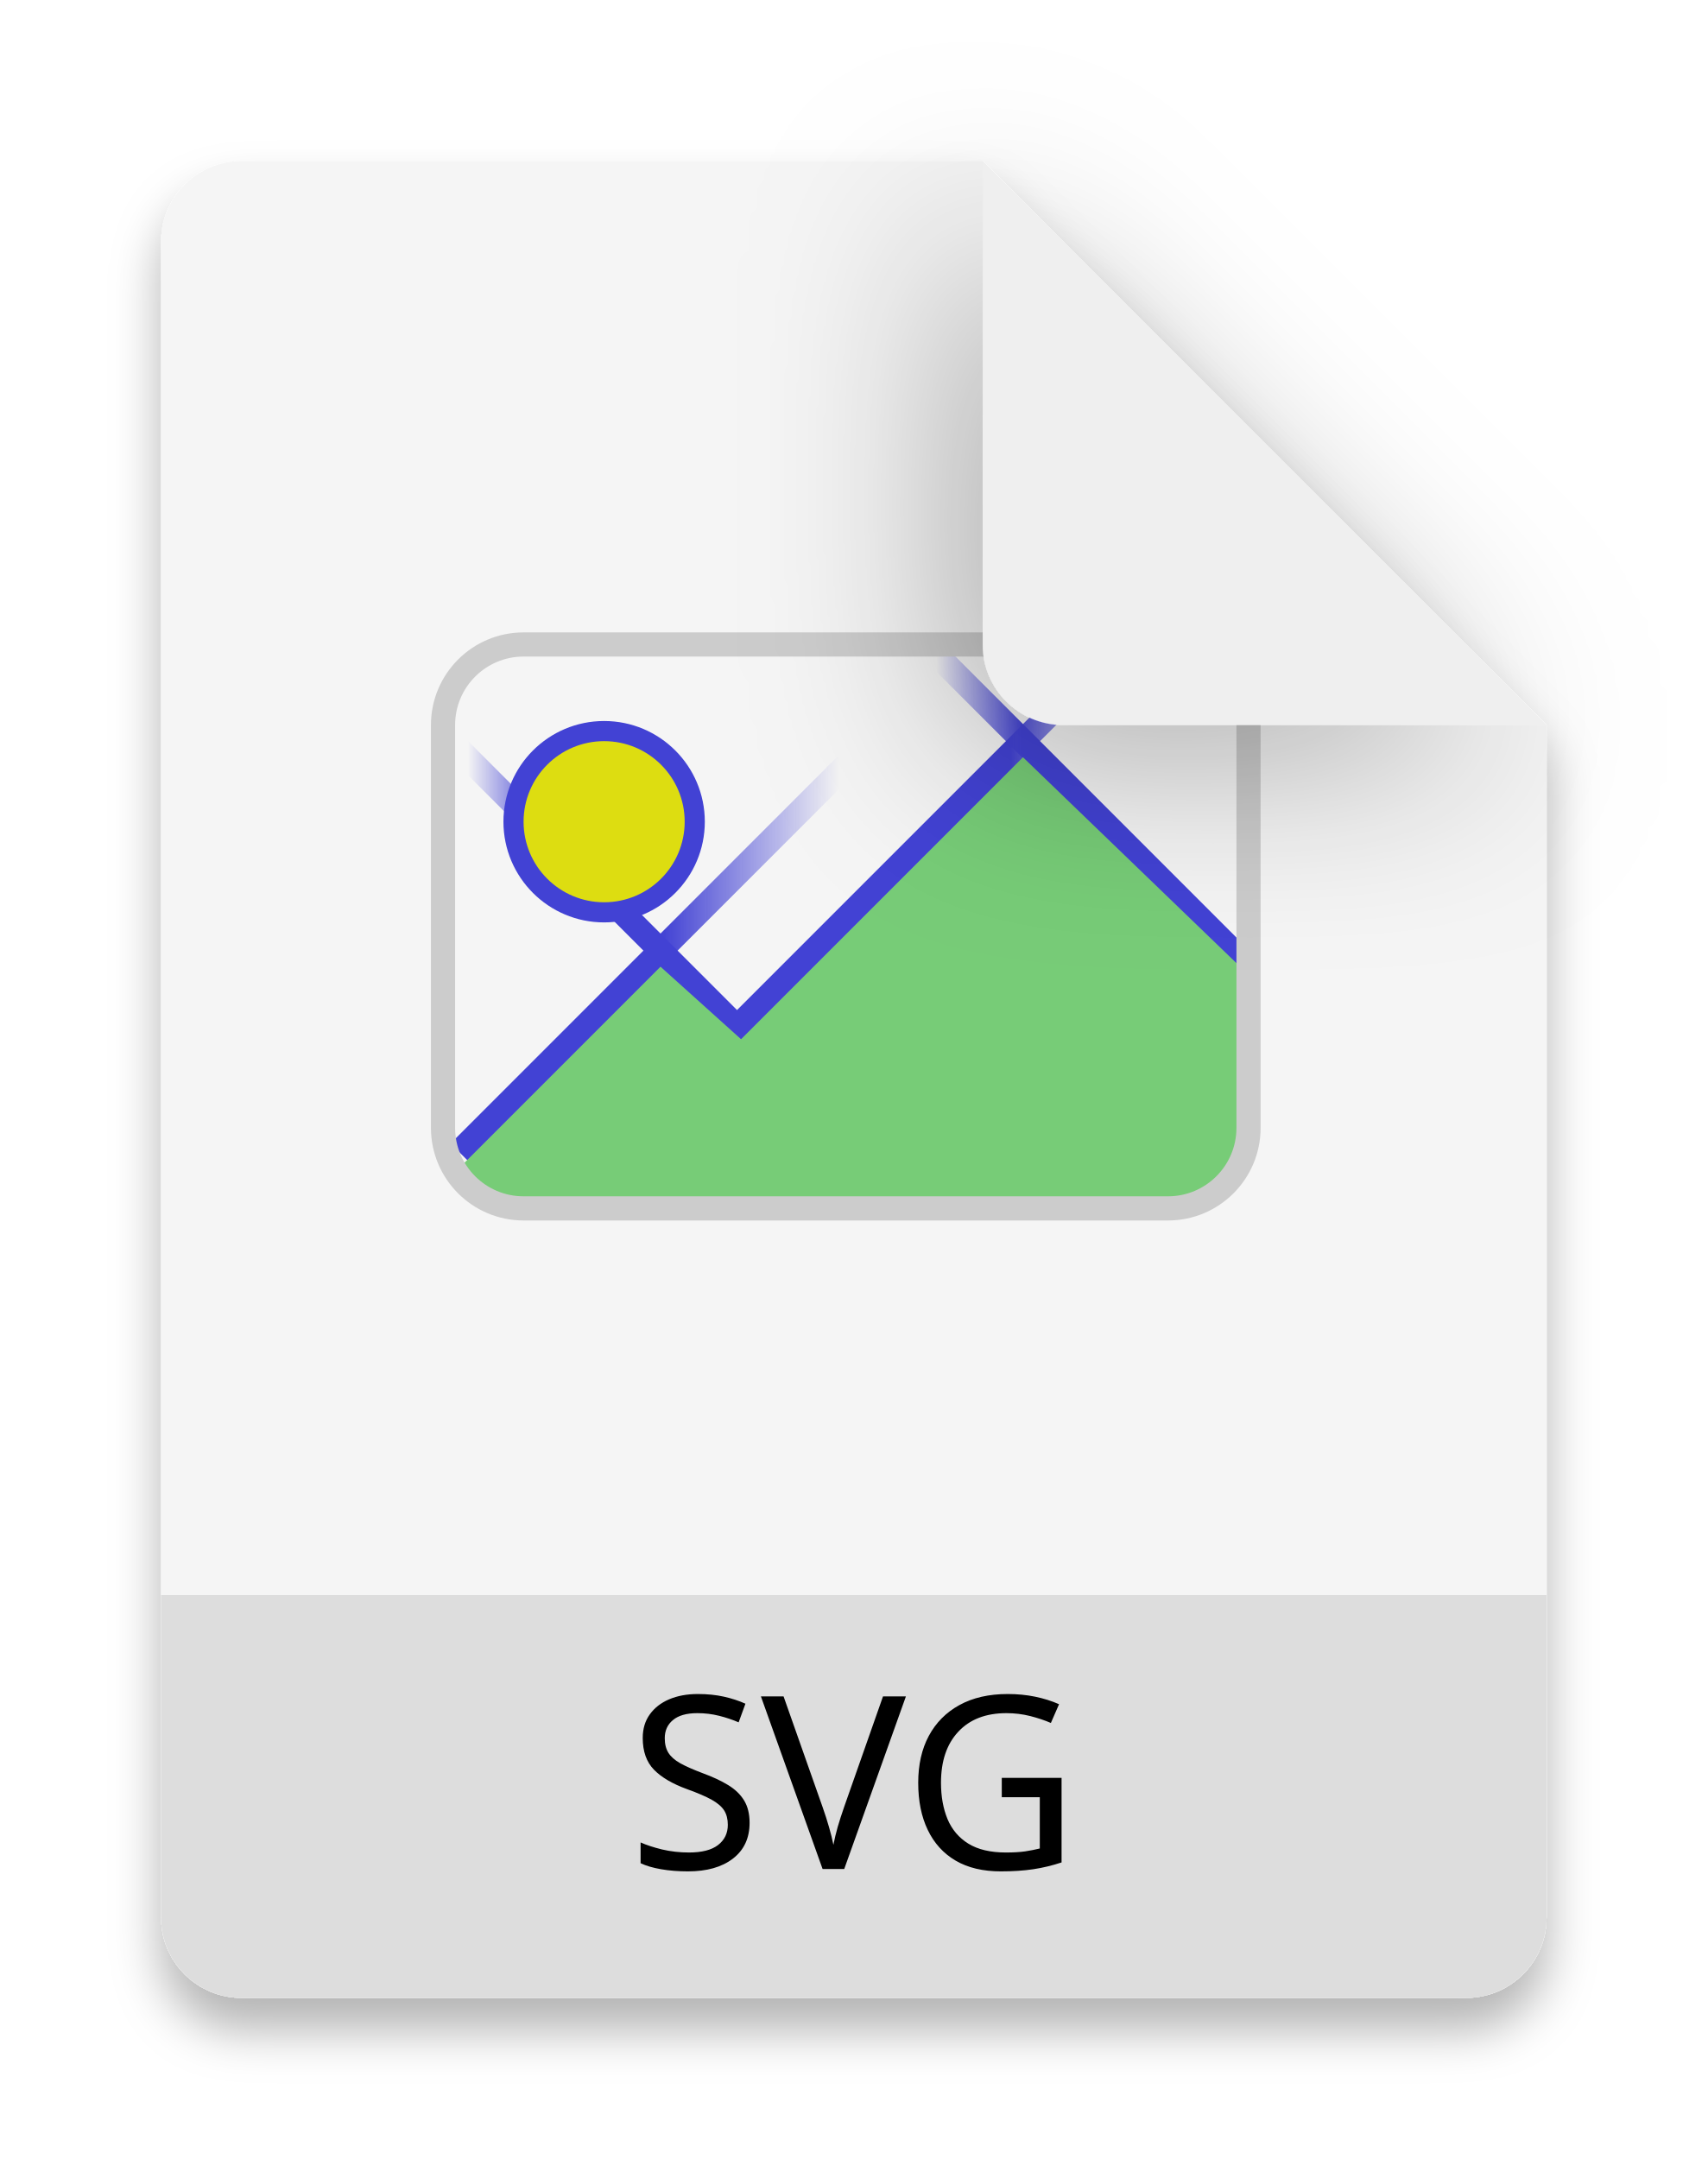
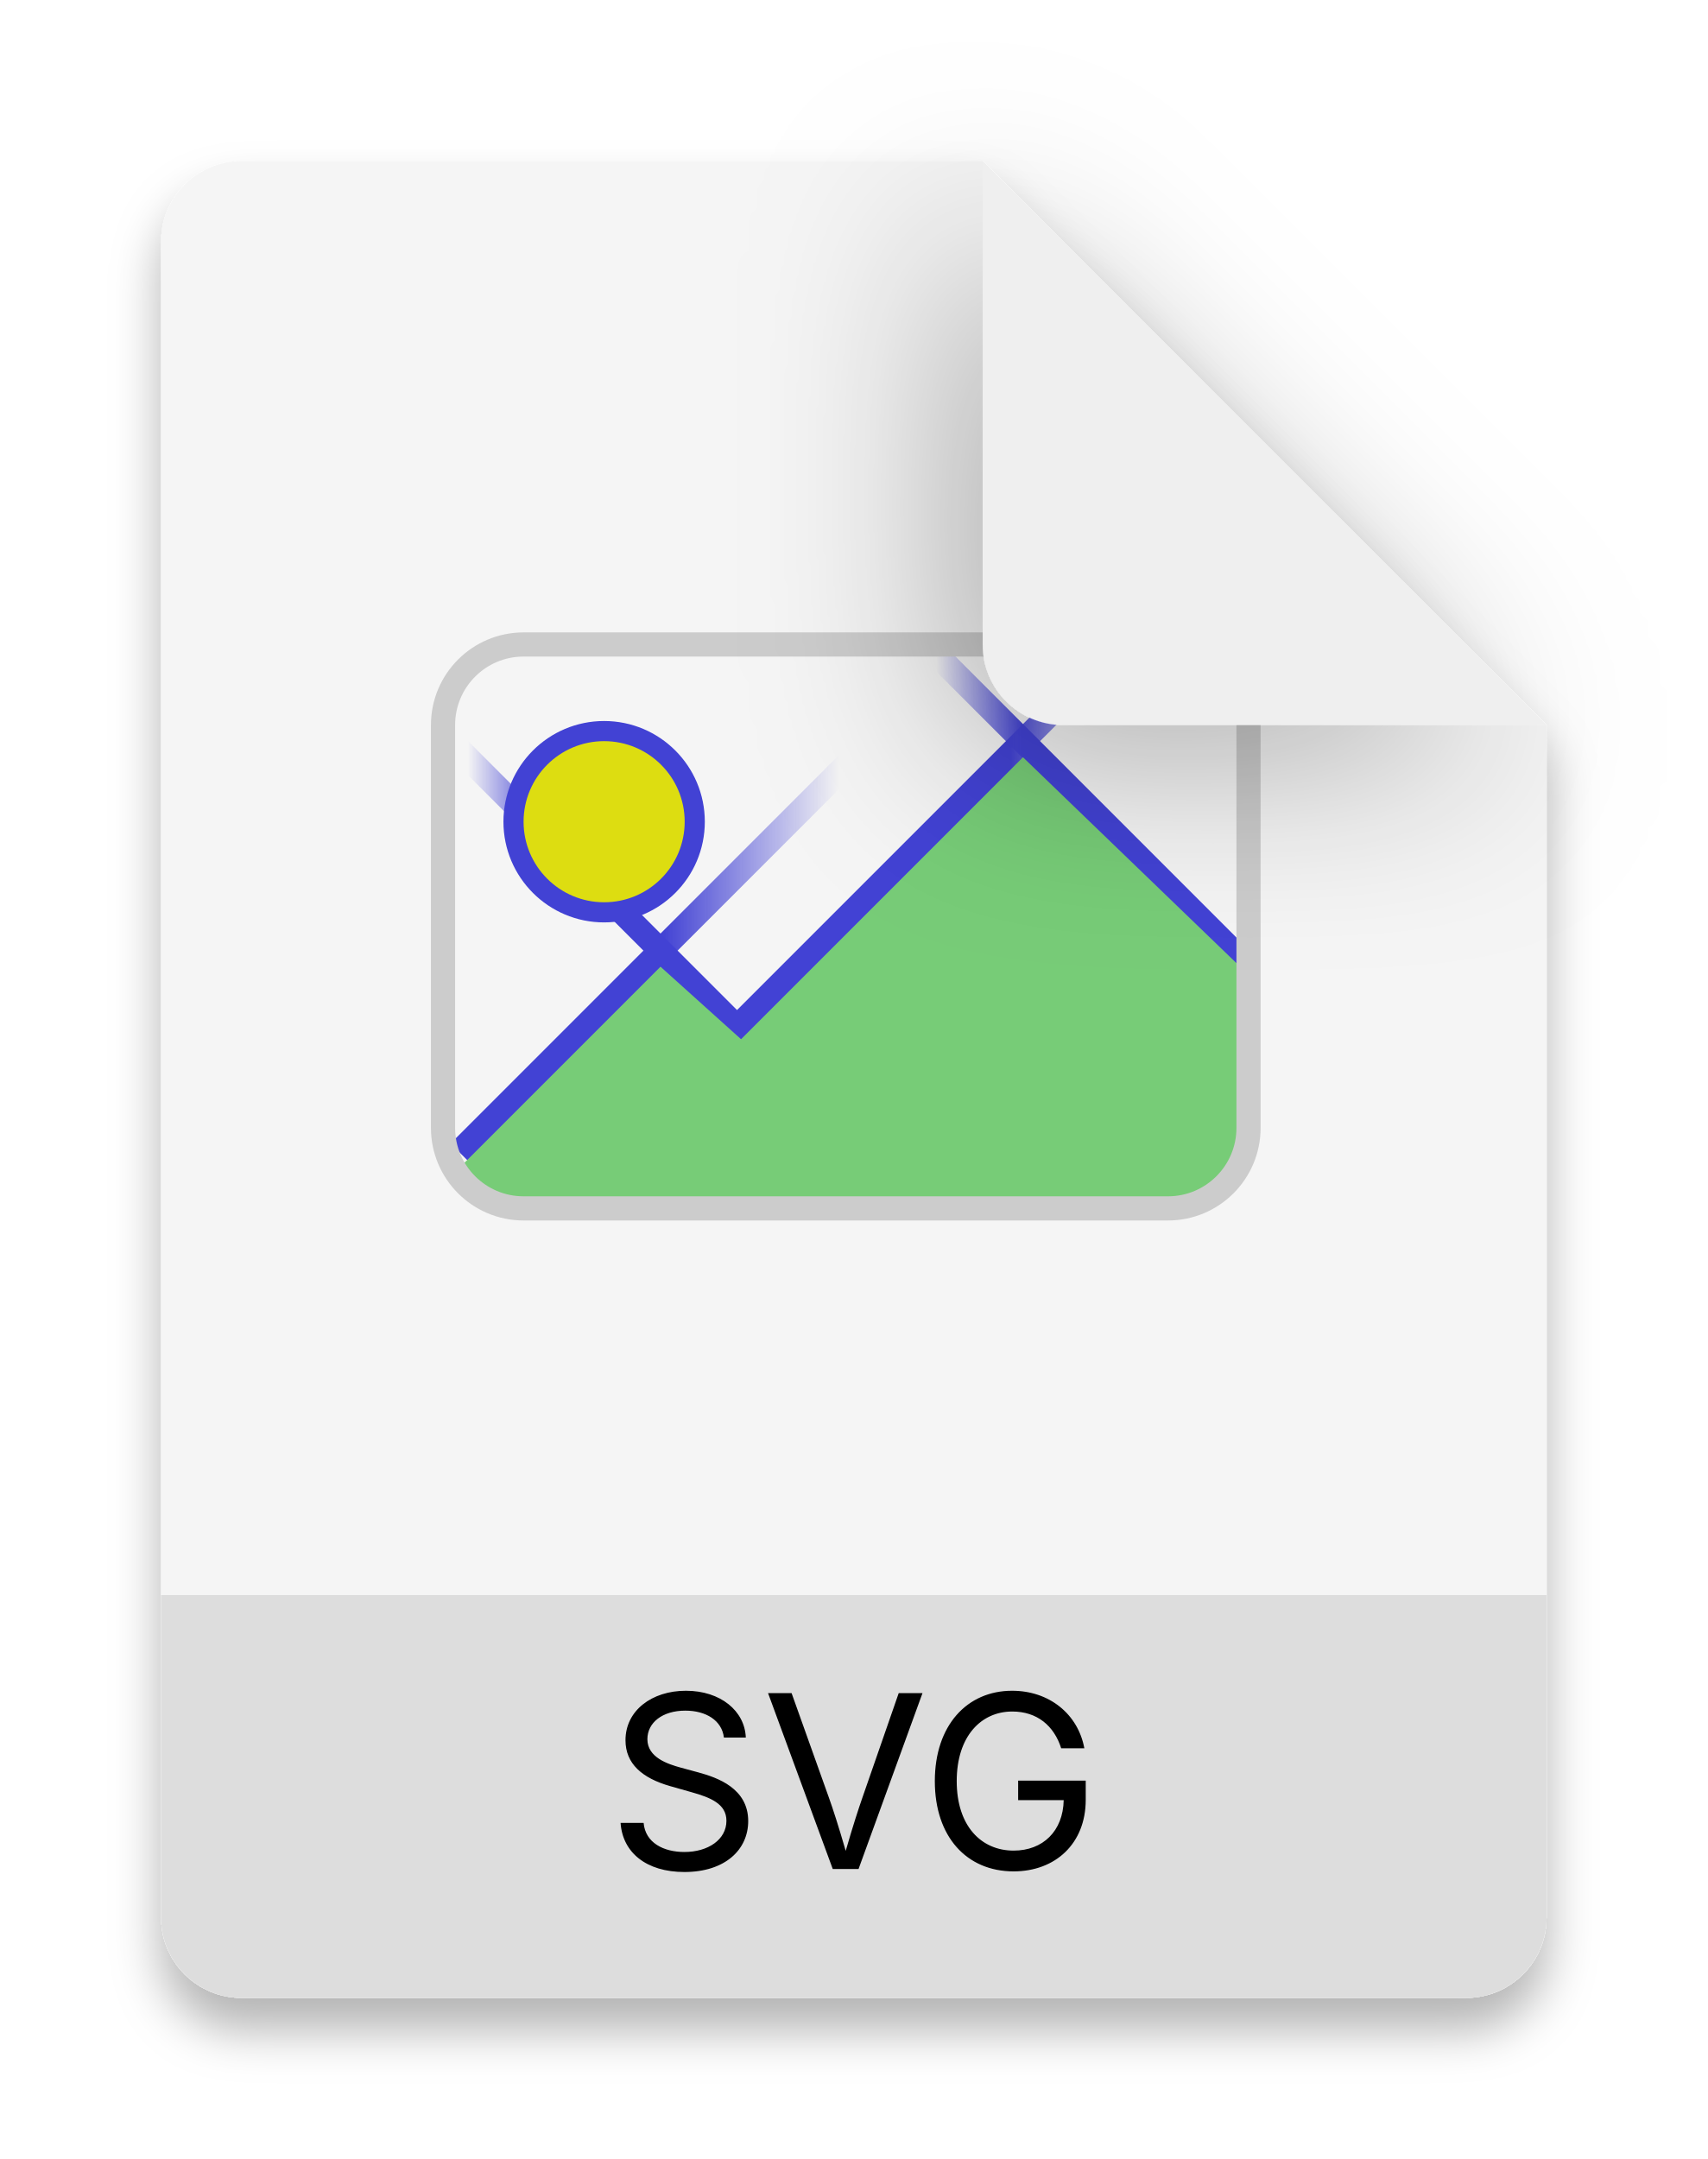
<svg xmlns="http://www.w3.org/2000/svg" width="212" height="268" viewBox="0 0 212 268" version="1">
  <style>
		text {
- 			font: 30px "SF Pro";
+ 			font: 30px "Inter";
		}
	</style>
  <defs>
    <linearGradient id="gradient1">
      <stop offset="40%" stop-color="#4242d4" />
      <stop offset="75%" stop-color="#4242d4" stop-opacity="0" />
    </linearGradient>
    <linearGradient id="gradient2">
      <stop offset="80%" stop-color="#4242d4" />
      <stop offset="100%" stop-color="#4242d4" stop-opacity="0" />
    </linearGradient>
    <linearGradient id="gradient3">
      <stop offset="3%" stop-color="#4242d4" stop-opacity="0" />
      <stop offset="30%" stop-color="#4242d4" />
    </linearGradient>
  </defs>
  <path d="M30,20 h92 l70 70 v148 a10,10 0 0 1 -10,10 h-152 a10,10 0 0 1 -10,-10 v-208 a10,10 0 0 1 10,-10 z" fill="#F5F5F5" style="filter: drop-shadow(0px 4px 3px rgba(0, 0, 0, 0.3));" />
  <path d="M57,143 l63,-63" stroke-width="3px" stroke="url(#gradient1)" />
  <path d="M71,148 l68,-68" stroke-width="3px" stroke="url(#gradient2)" />
  <path d="M155,120 l-40,-40" stroke-width="3px" stroke="url(#gradient3)" />
  <path d="M92,128 l-35,-35" stroke-width="3px" stroke="url(#gradient3)" />
  <circle cx="75" cy="102" r="11" fill="none" stroke-width="3px" stroke="#4242d4" />
  <path d="M57,145 l25,-25 l10,9 l35,-35 l28,27 v23 l-7,7 h-86" fill="#7C7" />
  <circle cx="75" cy="102" r="10" fill="#DD1" />
  <path d="M65,80 h80 a10,10 0 0 1 10,10 v50 a10,10 0 0 1 -10,10 h-80 a10,10 0 0 1 -10,-10 v-50 a10,10 0 0 1 10,-10" fill="none" stroke-width="3px" stroke="#CCC" />
  <path d="M122,20 l70 70 h-60 a10,10 0 0 1 -10,-10" fill="#EFEFEF" style="filter: drop-shadow(-4px 4px 12px rgba(0, 0, 0, 0.3));" />
  <path d="M20,198 h172 v40 a10,10 0 0 1 -10,10 h-152 a10,10 0 0 1 -10,-10" fill="#DDD" />
  <text x="106" y="232" text-anchor="middle">SVG</text>
</svg>
